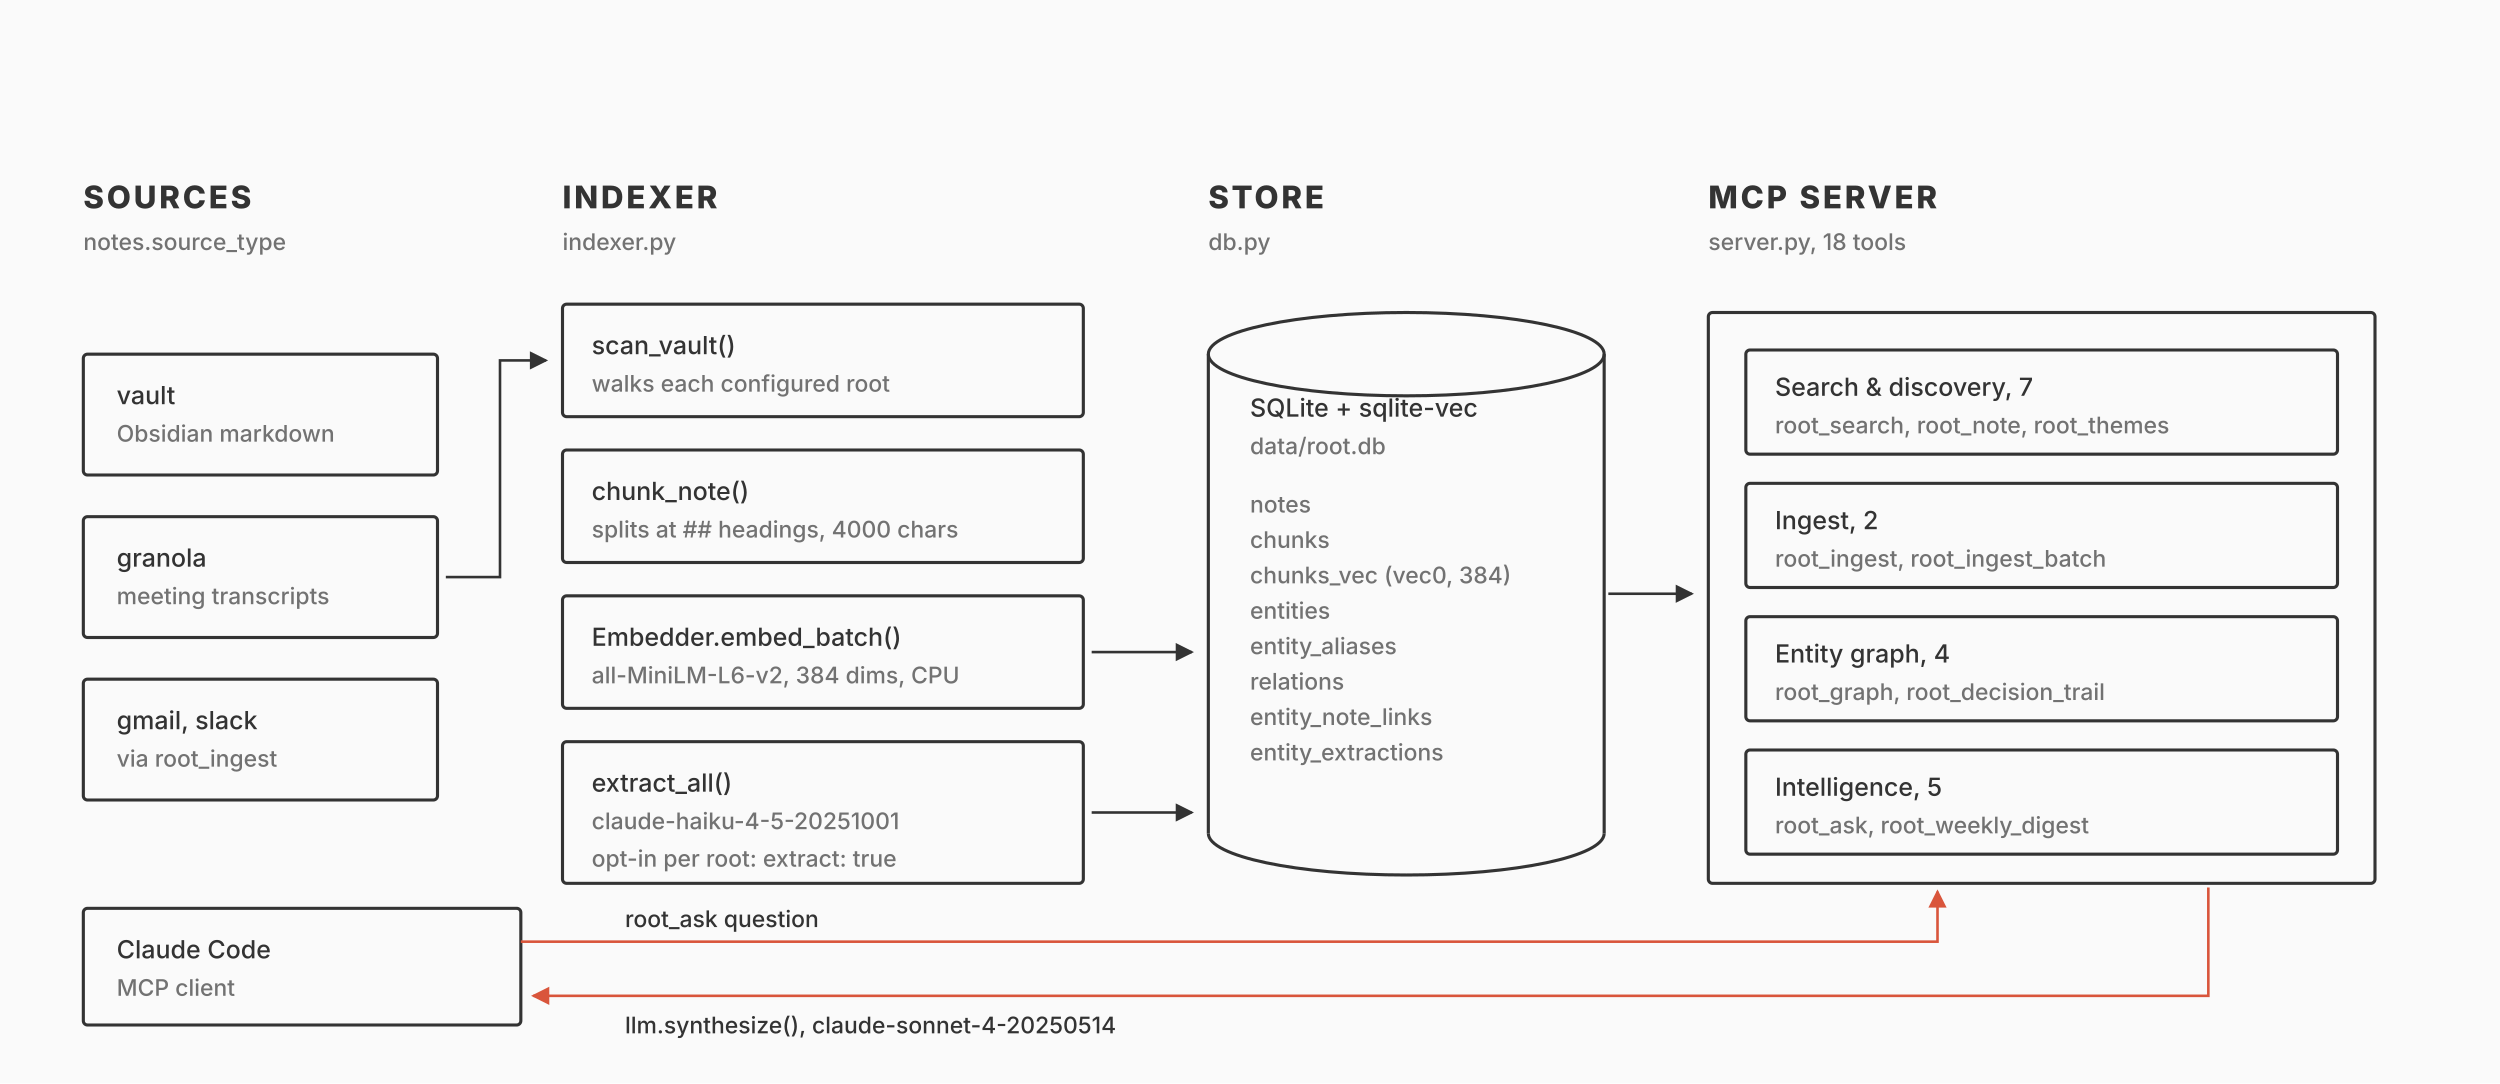
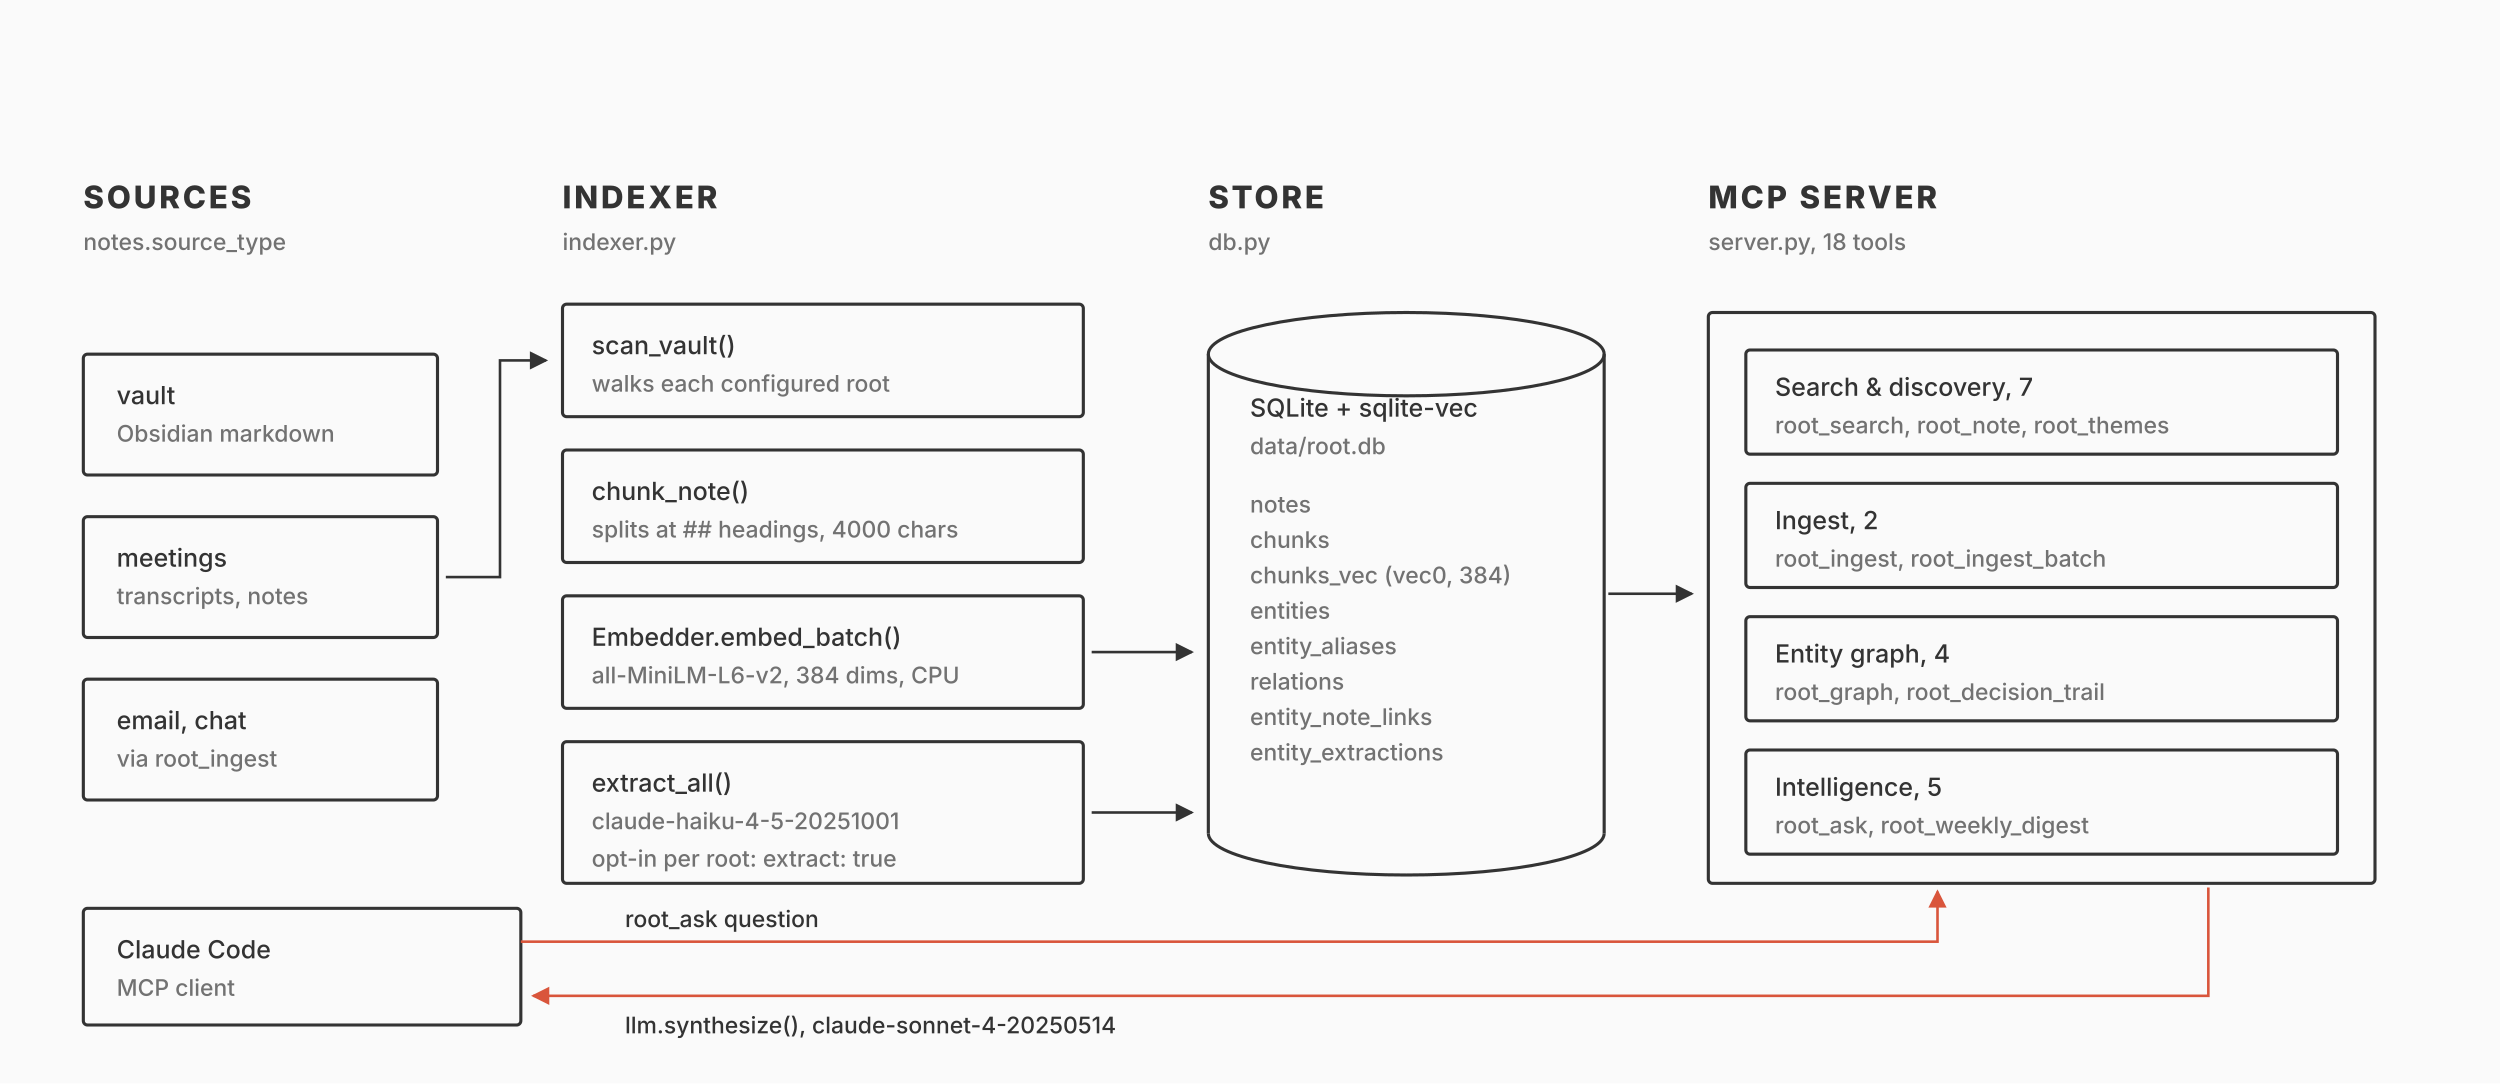
<svg xmlns="http://www.w3.org/2000/svg" viewBox="0 0 1200 520" width="100%" role="img" aria-labelledby="rootArchTitle rootArchDesc">
  <defs>
    <marker id="arrowInk" viewBox="0 0 8 8" refX="7" refY="4" markerWidth="7" markerHeight="7" orient="auto-start-reverse">
      <path d="M0 0 L8 4 L0 8 Z" fill="#333333" />
    </marker>
    <marker id="arrowAccent" viewBox="0 0 8 8" refX="7" refY="4" markerWidth="7" markerHeight="7" orient="auto-start-reverse">
      <path d="M0 0 L8 4 L0 8 Z" fill="#D9553B" />
    </marker>
  </defs>
  <style>
    .p  { fill:#FAFAFA }
    .bx { fill:none; stroke:#333333; stroke-width:1.5 }
    .ar { fill:none; stroke:#333333; stroke-width:1.25 }
    .acc{ fill:none; stroke:#D9553B; stroke-width:1.25 }
    text { font-family:Manrope, Inter, -apple-system, Segoe UI, Helvetica, Arial, sans-serif }
    .st { font-size:15px; font-weight:800; fill:#333333; letter-spacing:0.09em }
    .lb { font-size:12px; font-weight:500; fill:#333333 }
    .mu { font-size:11px; font-weight:500; fill:#727272 }
    .ac { font-size:11px; font-weight:500; fill:#333333 }
  </style>
  <rect x="0" y="0" width="1200" height="520" class="p" />
  <text class="st" x="40" y="100">SOURCES</text>
  <text class="mu" x="40" y="120">notes.source_type</text>
  <text class="st" x="270" y="100">INDEXER</text>
  <text class="mu" x="270" y="120">indexer.py</text>
  <text class="st" x="580" y="100">STORE</text>
  <text class="mu" x="580" y="120">db.py</text>
  <text class="st" x="820" y="100">MCP SERVER</text>
  <text class="mu" x="820" y="120">server.py, 18 tools</text>
  <rect class="bx" x="40" y="170" width="170" height="58" rx="2" />
  <text class="lb" x="56" y="194">vault</text>
  <text class="mu" x="56" y="212">Obsidian markdown</text>
  <rect class="bx" x="40" y="248" width="170" height="58" rx="2" />
-   <text class="lb" x="56" y="272">granola</text>
-   <text class="mu" x="56" y="290">meeting transcripts</text>
+   <text class="lb" x="56" y="272">meetings</text>
+   <text class="mu" x="56" y="290">transcripts, notes</text>
  <rect class="bx" x="40" y="326" width="170" height="58" rx="2" />
-   <text class="lb" x="56" y="350">gmail, slack</text>
+   <text class="lb" x="56" y="350">email, chat</text>
  <text class="mu" x="56" y="368">via root_ingest</text>
  <path class="ar" d="M214 277 L240 277 L240 173 L262 173" marker-end="url(#arrowInk)" />
  <rect class="bx" x="270" y="146" width="250" height="54" rx="2" />
  <text class="lb" x="284" y="170">scan_vault()</text>
  <text class="mu" x="284" y="188">walks each configured root</text>
  <rect class="bx" x="270" y="216" width="250" height="54" rx="2" />
  <text class="lb" x="284" y="240">chunk_note()</text>
  <text class="mu" x="284" y="258">splits at ## headings, 4000 chars</text>
  <rect class="bx" x="270" y="286" width="250" height="54" rx="2" />
  <text class="lb" x="284" y="310">Embedder.embed_batch()</text>
  <text class="mu" x="284" y="328">all-MiniLM-L6-v2, 384 dims, CPU</text>
  <rect class="bx" x="270" y="356" width="250" height="68" rx="2" />
  <text class="lb" x="284" y="380">extract_all()</text>
  <text class="mu" x="284" y="398">claude-haiku-4-5-20251001</text>
  <text class="mu" x="284" y="416">opt-in per root: extract: true</text>
  <path class="ar" d="M524 313 L572 313" marker-end="url(#arrowInk)" />
  <path class="ar" d="M524 390 L572 390" marker-end="url(#arrowInk)" />
  <path class="bx" d="M580 170 L580 400" />
  <path class="bx" d="M770 170 L770 400" />
  <path class="bx" d="M580 400 A95 20 0 0 0 770 400" />
  <ellipse class="bx" cx="675" cy="170" rx="95" ry="20" />
  <text class="lb" x="600" y="200">SQLite + sqlite-vec</text>
  <text class="mu" x="600" y="218">data/root.db</text>
  <text class="mu" x="600" y="246">notes</text>
  <text class="mu" x="600" y="263">chunks</text>
  <text class="mu" x="600" y="280">chunks_vec (vec0, 384)</text>
  <text class="mu" x="600" y="297">entities</text>
  <text class="mu" x="600" y="314">entity_aliases</text>
  <text class="mu" x="600" y="331">relations</text>
  <text class="mu" x="600" y="348">entity_note_links</text>
  <text class="mu" x="600" y="365">entity_extractions</text>
  <path class="ar" d="M772 285 L812 285" marker-end="url(#arrowInk)" />
  <rect class="bx" x="820" y="150" width="320" height="274" rx="2" />
  <rect class="bx" x="838" y="168" width="284" height="50" rx="2" />
  <text class="lb" x="852" y="190">Search &amp; discovery, 7</text>
  <text class="mu" x="852" y="208">root_search, root_note, root_themes</text>
  <rect class="bx" x="838" y="232" width="284" height="50" rx="2" />
  <text class="lb" x="852" y="254">Ingest, 2</text>
  <text class="mu" x="852" y="272">root_ingest, root_ingest_batch</text>
  <rect class="bx" x="838" y="296" width="284" height="50" rx="2" />
  <text class="lb" x="852" y="318">Entity graph, 4</text>
  <text class="mu" x="852" y="336">root_graph, root_decision_trail</text>
  <rect class="bx" x="838" y="360" width="284" height="50" rx="2" />
  <text class="lb" x="852" y="382">Intelligence, 5</text>
  <text class="mu" x="852" y="400">root_ask, root_weekly_digest</text>
  <rect class="bx" x="40" y="436" width="210" height="56" rx="2" />
  <text class="lb" x="56" y="460">Claude Code</text>
  <text class="mu" x="56" y="478">MCP client</text>
  <path class="acc" d="M250 452 L930 452 L930 428" marker-end="url(#arrowAccent)" />
  <text class="ac" x="300" y="445">root_ask question</text>
  <path class="acc" d="M1060 426 L1060 478 L256 478" marker-end="url(#arrowAccent)" />
  <text class="ac" x="300" y="496">llm.synthesize(), claude-sonnet-4-20250514</text>
</svg>
